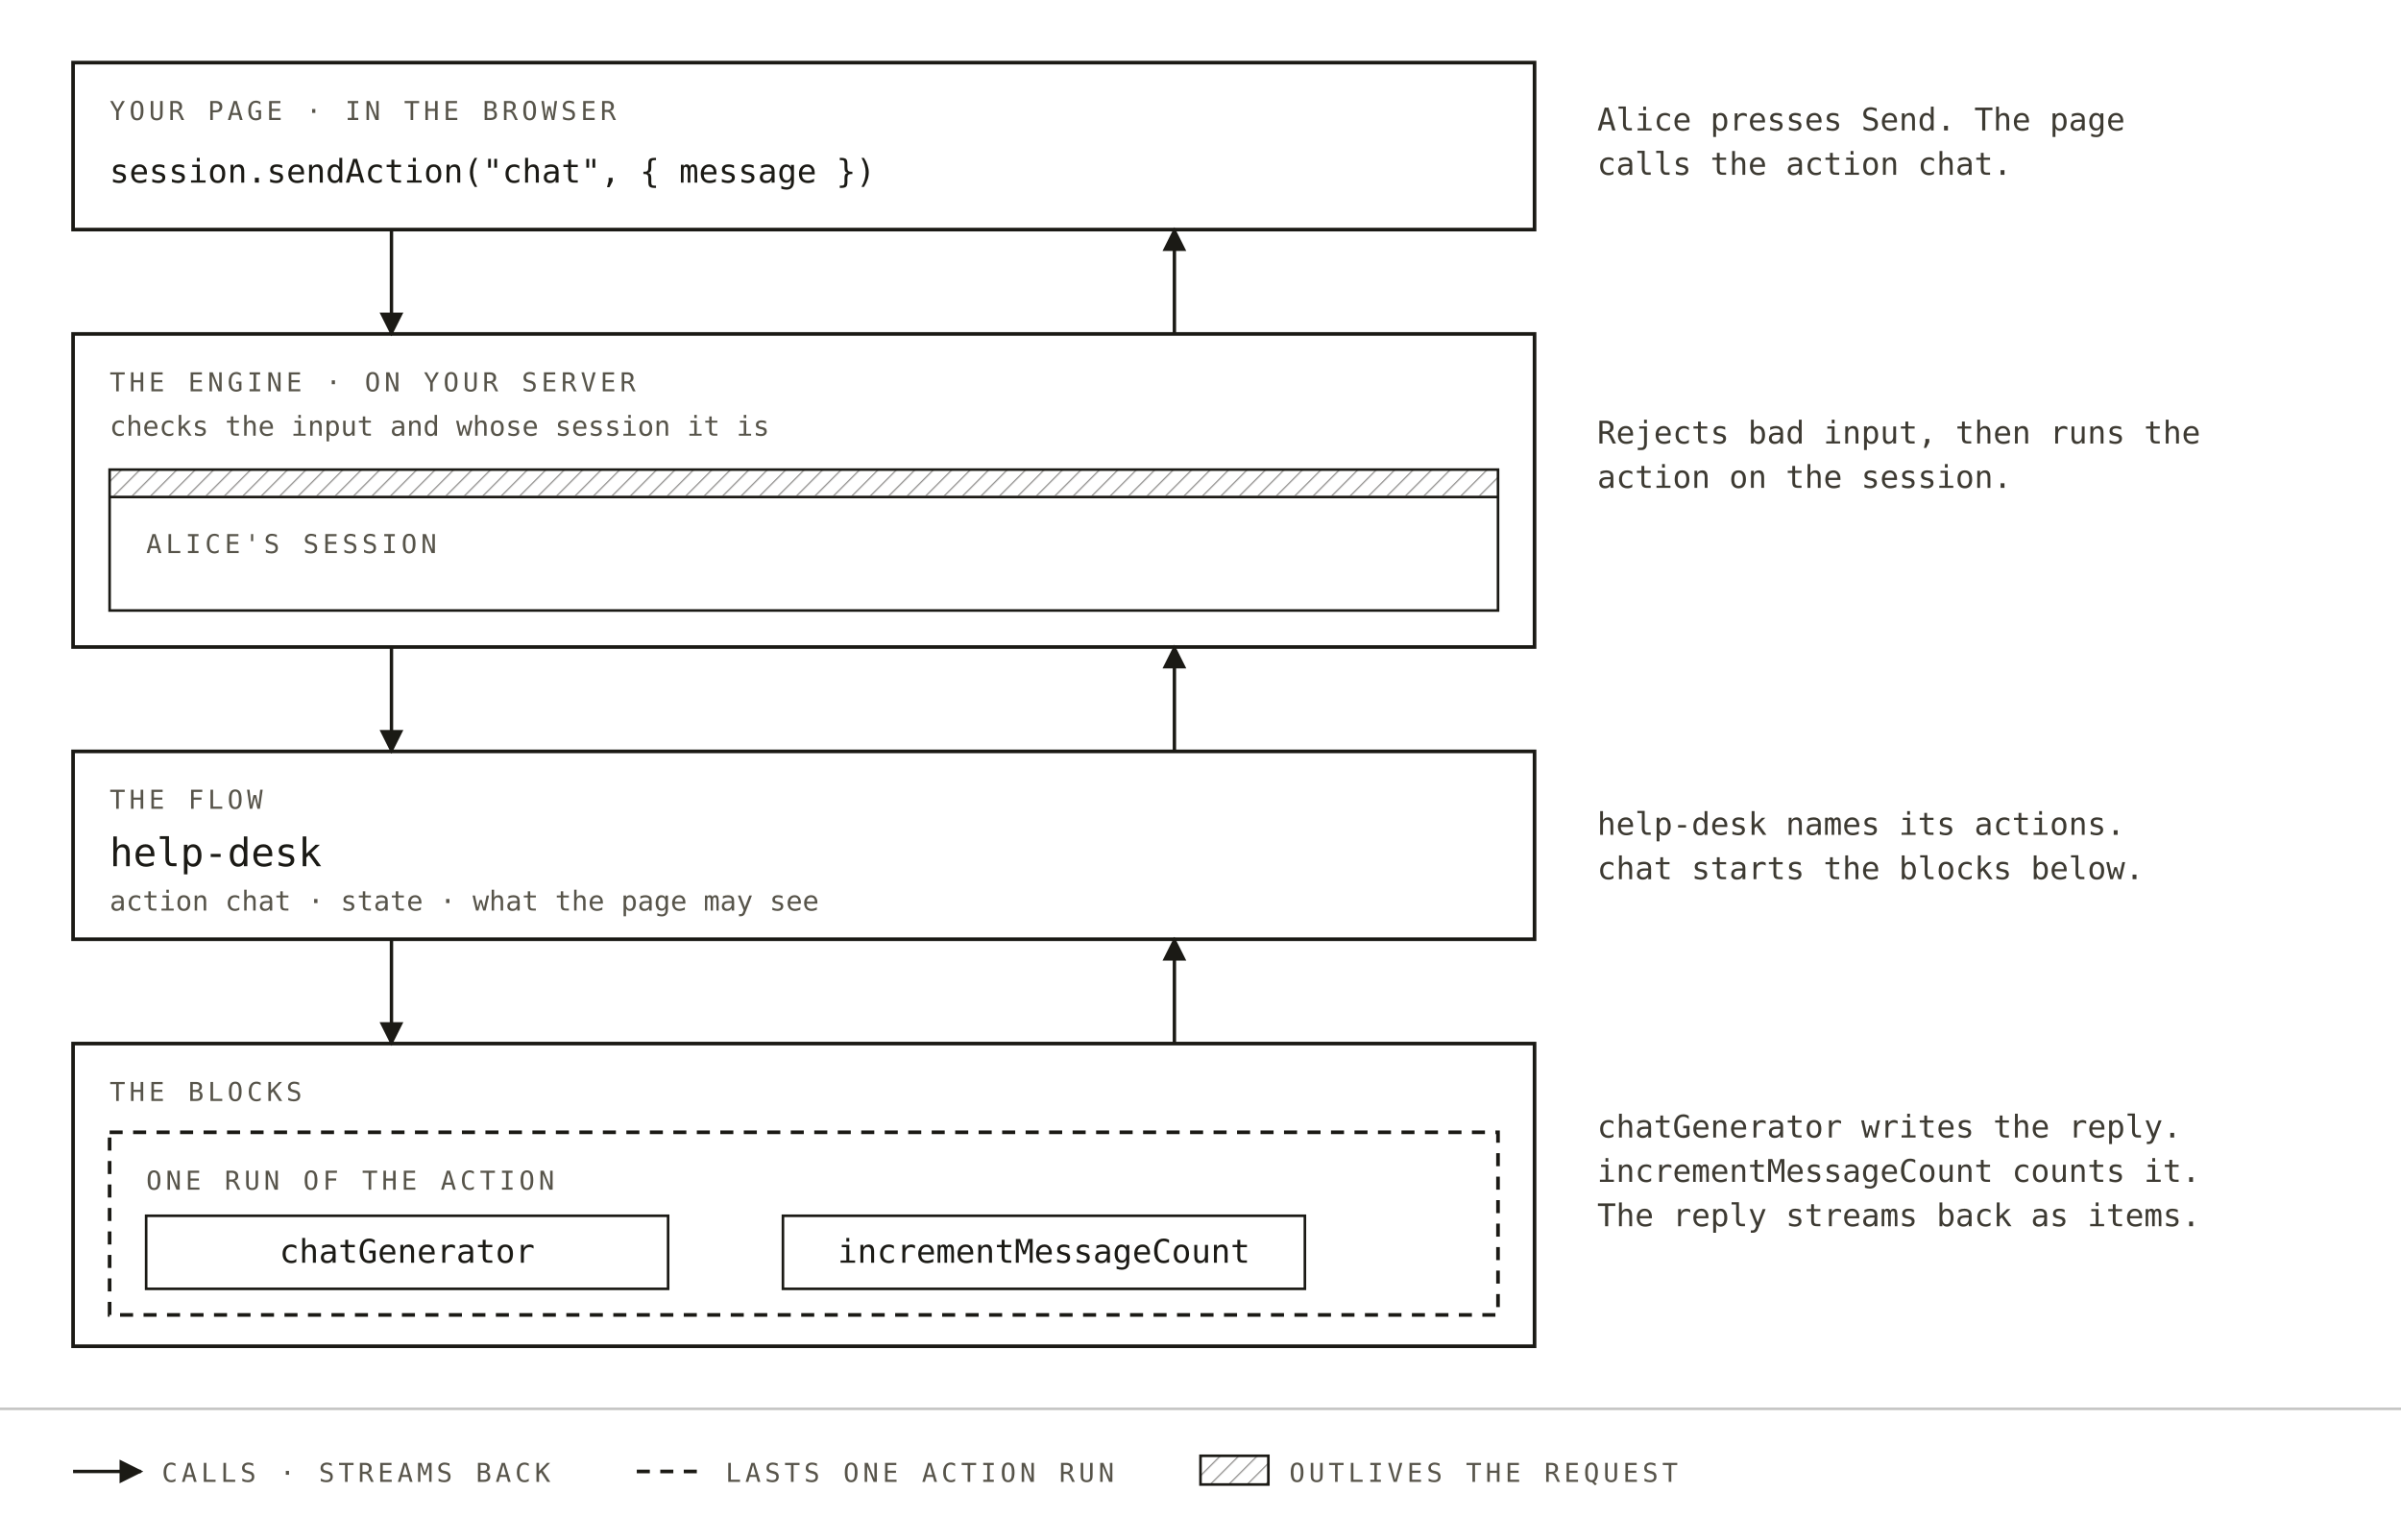
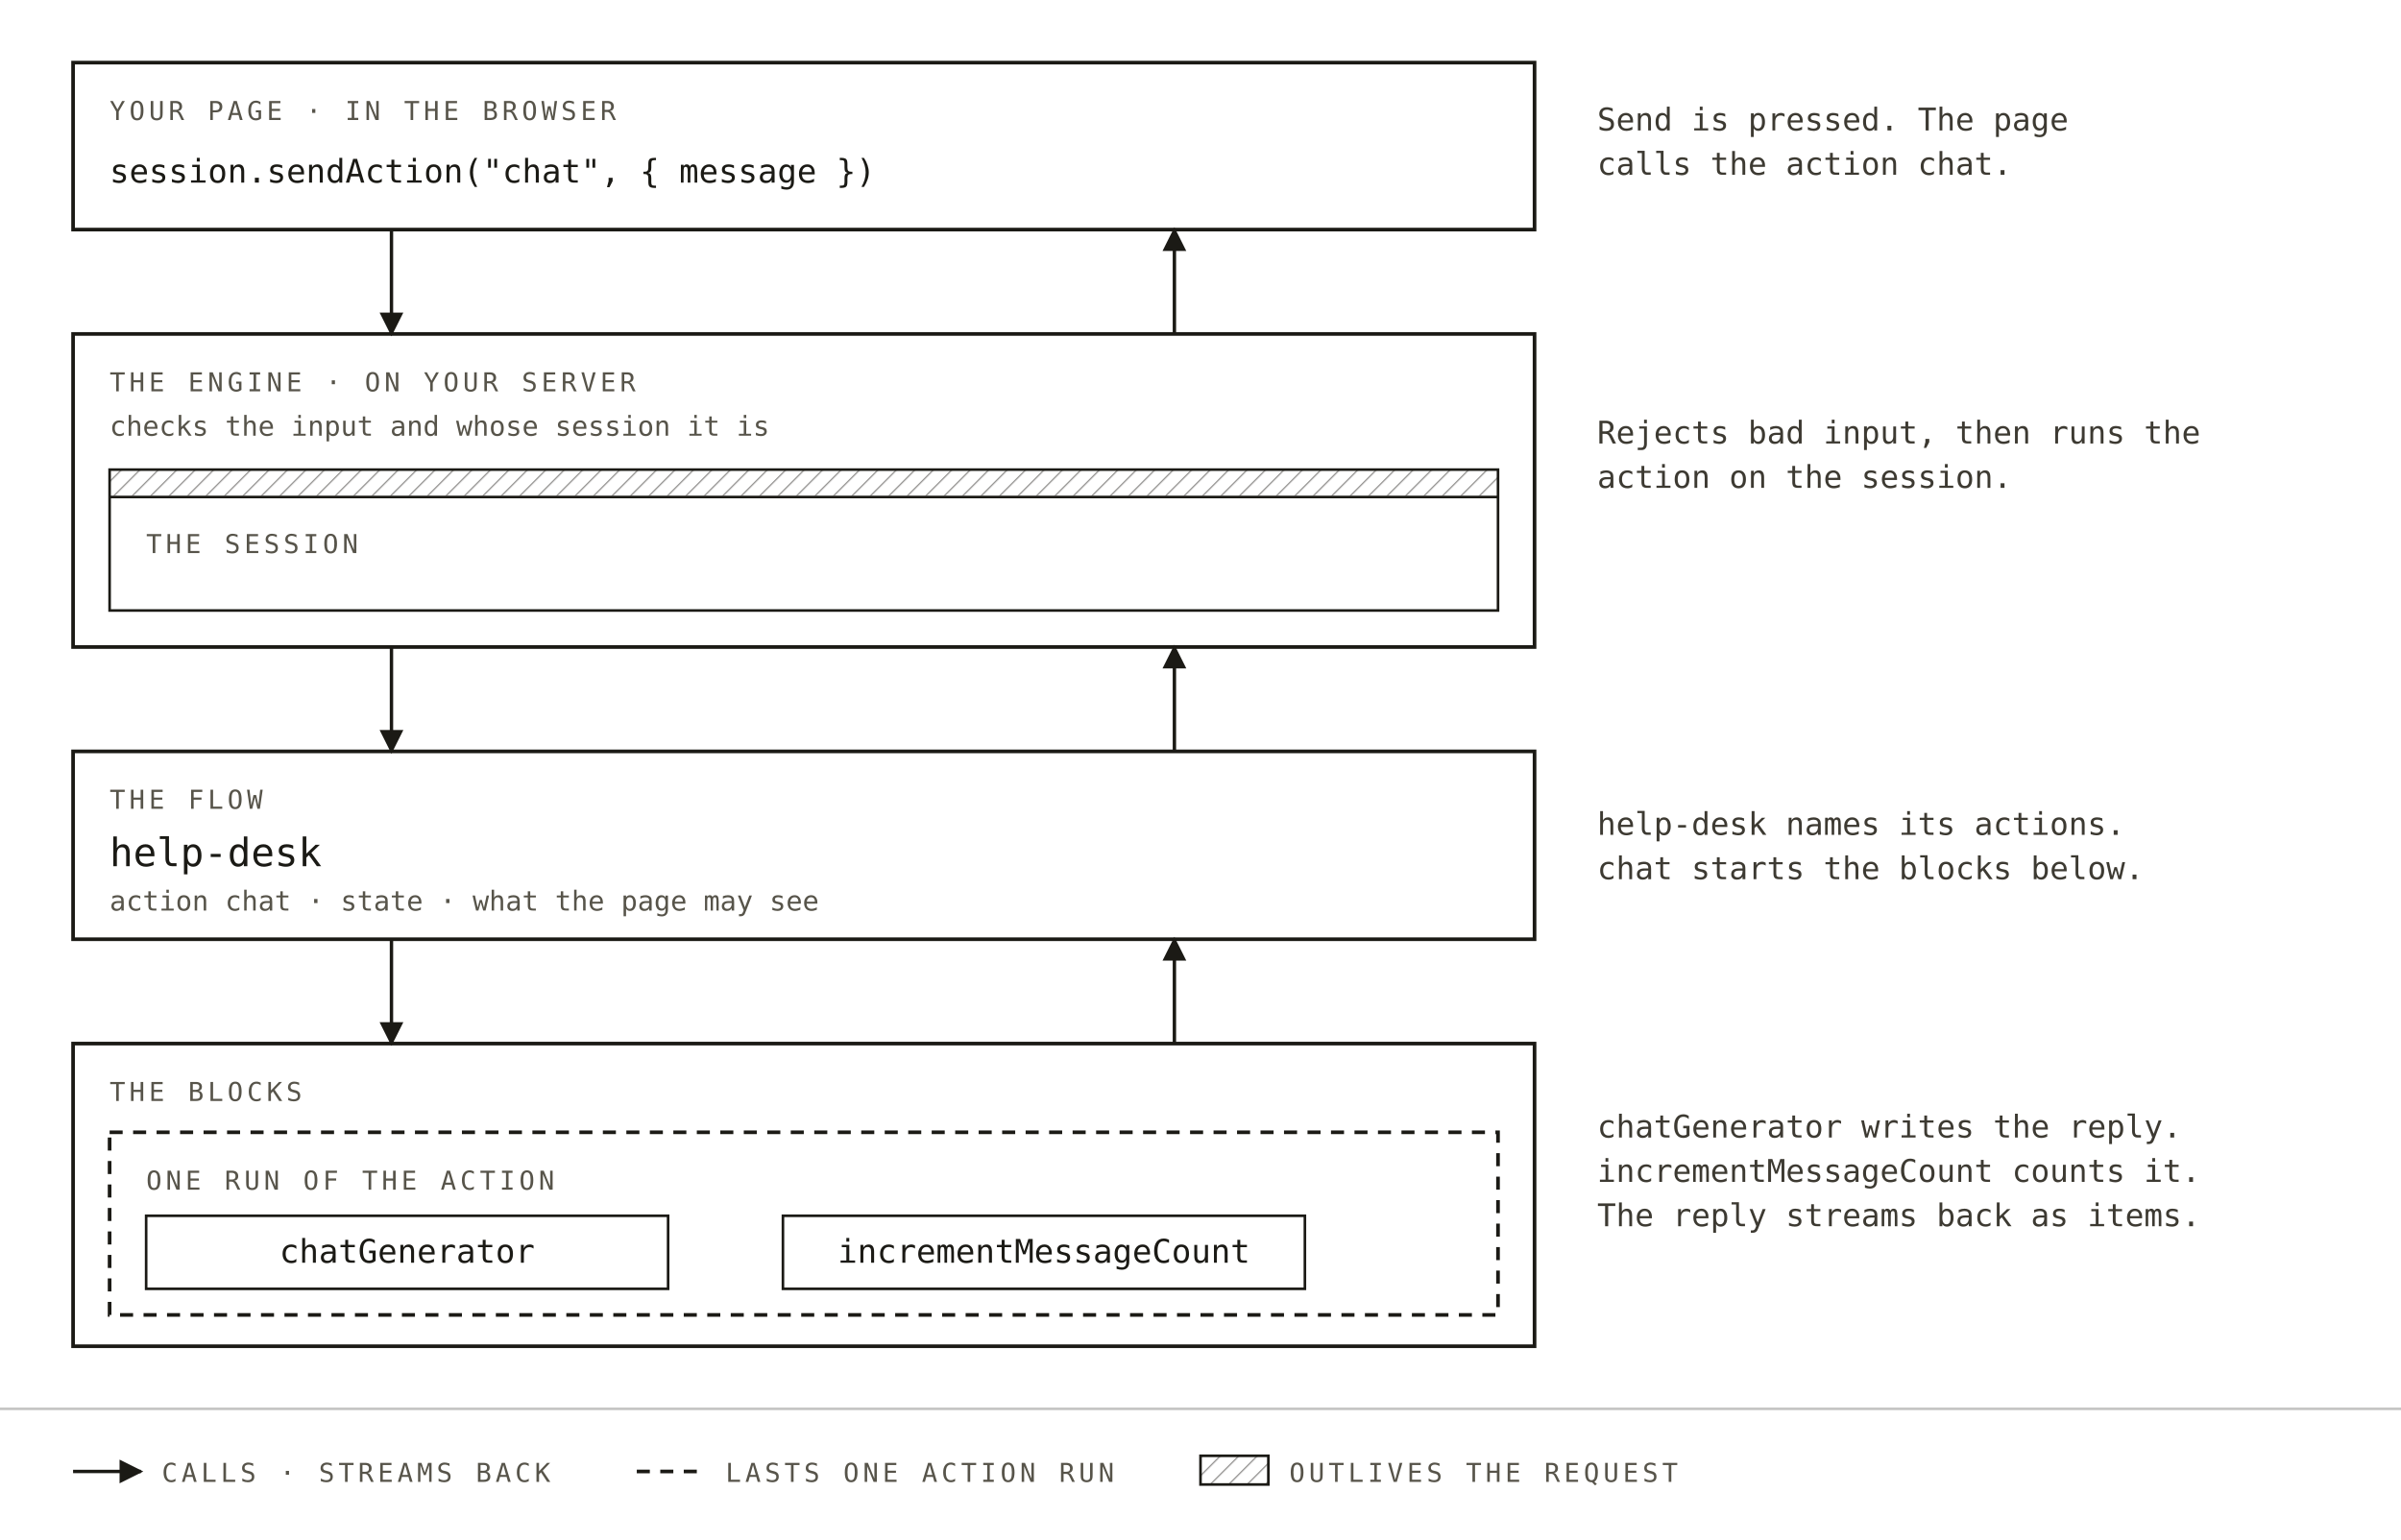
<svg xmlns="http://www.w3.org/2000/svg" viewBox="0 0 920 590">
  <defs>
    <pattern id="hatch" width="5" height="5" patternUnits="userSpaceOnUse" patternTransform="rotate(45)">
      <line class="hatch-line" stroke="rgba(27, 26, 21, 0.45)" stroke-width="1" x1="0" y1="0" x2="0" y2="5" />
    </pattern>
    <marker id="ah" viewBox="0 0 10 10" refX="9" refY="5" markerWidth="7" markerHeight="7" orient="auto-start-reverse">
      <path class="ink" fill="#1b1a15" d="M0,0 L10,5 L0,10 z" />
    </marker>
  </defs>
  <rect class="solid" fill="none" stroke="#1b1a15" stroke-width="1.4" x="28" y="24" width="560" height="64" />
  <text class="lb" fill="#57544a" font-family="'IBM Plex Mono', ui-monospace, monospace" font-size="10px" font-weight="500" letter-spacing="1.5px" x="42" y="46">YOUR PAGE · IN THE BROWSER</text>
  <text class="c" fill="#1b1a15" font-family="'IBM Plex Mono', ui-monospace, monospace" font-size="12.5px" font-weight="500" x="42" y="70">session.sendAction("chat", { message })</text>
-   <text class="t" fill="#3d3a32" font-family="'IBM Plex Mono', ui-monospace, monospace" font-size="12px" font-weight="500" x="612" y="50">Alice presses Send. The page</text>
+   <text class="t" fill="#3d3a32" font-family="'IBM Plex Mono', ui-monospace, monospace" font-size="12px" font-weight="500" x="612" y="50">Send is pressed. The page</text>
  <text class="t" fill="#3d3a32" font-family="'IBM Plex Mono', ui-monospace, monospace" font-size="12px" font-weight="500" x="612" y="67">calls the action chat.</text>
  <rect class="solid" fill="none" stroke="#1b1a15" stroke-width="1.4" x="28" y="128" width="560" height="120" />
  <text class="lb" fill="#57544a" font-family="'IBM Plex Mono', ui-monospace, monospace" font-size="10px" font-weight="500" letter-spacing="1.5px" x="42" y="150">THE ENGINE · ON YOUR SERVER</text>
  <text class="sub" fill="#57544a" font-family="'IBM Plex Mono', ui-monospace, monospace" font-size="10.5px" font-weight="500" x="42" y="167">checks the input and whose session it is</text>
  <rect fill="url(#hatch)" x="42" y="180" width="532" height="10" />
  <line class="thin" fill="none" stroke="#1b1a15" stroke-width="1" x1="42" y1="190.5" x2="574" y2="190.5" />
  <rect class="thin" fill="none" stroke="#1b1a15" stroke-width="1" x="42" y="180" width="532" height="54" />
-   <text class="lb" fill="#57544a" font-family="'IBM Plex Mono', ui-monospace, monospace" font-size="10px" font-weight="500" letter-spacing="1.5px" x="56" y="212">ALICE'S SESSION</text>
+   <text class="lb" fill="#57544a" font-family="'IBM Plex Mono', ui-monospace, monospace" font-size="10px" font-weight="500" letter-spacing="1.5px" x="56" y="212">THE SESSION</text>
  <text class="t" fill="#3d3a32" font-family="'IBM Plex Mono', ui-monospace, monospace" font-size="12px" font-weight="500" x="612" y="170">Rejects bad input, then runs the</text>
  <text class="t" fill="#3d3a32" font-family="'IBM Plex Mono', ui-monospace, monospace" font-size="12px" font-weight="500" x="612" y="187">action on the session.</text>
  <rect class="solid" fill="none" stroke="#1b1a15" stroke-width="1.4" x="28" y="288" width="560" height="72" />
  <text class="lb" fill="#57544a" font-family="'IBM Plex Mono', ui-monospace, monospace" font-size="10px" font-weight="500" letter-spacing="1.5px" x="42" y="310">THE FLOW</text>
  <text class="nm" fill="#1b1a15" font-family="'IBM Plex Mono', ui-monospace, monospace" font-size="15px" font-weight="500" x="42" y="332">help-desk</text>
  <text class="sub" fill="#57544a" font-family="'IBM Plex Mono', ui-monospace, monospace" font-size="10.5px" font-weight="500" x="42" y="349">action chat · state · what the page may see</text>
  <text class="t" fill="#3d3a32" font-family="'IBM Plex Mono', ui-monospace, monospace" font-size="12px" font-weight="500" x="612" y="320">help-desk names its actions.</text>
  <text class="t" fill="#3d3a32" font-family="'IBM Plex Mono', ui-monospace, monospace" font-size="12px" font-weight="500" x="612" y="337">chat starts the blocks below.</text>
  <rect class="solid" fill="none" stroke="#1b1a15" stroke-width="1.4" x="28" y="400" width="560" height="116" />
  <text class="lb" fill="#57544a" font-family="'IBM Plex Mono', ui-monospace, monospace" font-size="10px" font-weight="500" letter-spacing="1.5px" x="42" y="422">THE BLOCKS</text>
  <rect class="dash" fill="none" stroke="#1b1a15" stroke-width="1.4" stroke-dasharray="5 4" x="42" y="434" width="532" height="70" />
  <text class="lb" fill="#57544a" font-family="'IBM Plex Mono', ui-monospace, monospace" font-size="10px" font-weight="500" letter-spacing="1.5px" x="56" y="456">ONE RUN OF THE ACTION</text>
  <rect class="thin" fill="none" stroke="#1b1a15" stroke-width="1" x="56" y="466" width="200" height="28" />
  <text class="c" fill="#1b1a15" font-family="'IBM Plex Mono', ui-monospace, monospace" font-size="12.5px" font-weight="500" x="156" y="484" text-anchor="middle">chatGenerator</text>
  <rect class="thin" fill="none" stroke="#1b1a15" stroke-width="1" x="300" y="466" width="200" height="28" />
  <text class="c" fill="#1b1a15" font-family="'IBM Plex Mono', ui-monospace, monospace" font-size="12.5px" font-weight="500" x="400" y="484" text-anchor="middle">incrementMessageCount</text>
  <text class="t" fill="#3d3a32" font-family="'IBM Plex Mono', ui-monospace, monospace" font-size="12px" font-weight="500" x="612" y="436">chatGenerator writes the reply.</text>
  <text class="t" fill="#3d3a32" font-family="'IBM Plex Mono', ui-monospace, monospace" font-size="12px" font-weight="500" x="612" y="453">incrementMessageCount counts it.</text>
  <text class="t" fill="#3d3a32" font-family="'IBM Plex Mono', ui-monospace, monospace" font-size="12px" font-weight="500" x="612" y="470">The reply streams back as items.</text>
  <line class="ln" fill="none" stroke="#1b1a15" stroke-width="1.3" x1="150" y1="88" x2="150" y2="128" marker-end="url(#ah)" />
  <line class="ln" fill="none" stroke="#1b1a15" stroke-width="1.3" x1="450" y1="128" x2="450" y2="88" marker-end="url(#ah)" />
  <line class="ln" fill="none" stroke="#1b1a15" stroke-width="1.3" x1="150" y1="248" x2="150" y2="288" marker-end="url(#ah)" />
  <line class="ln" fill="none" stroke="#1b1a15" stroke-width="1.3" x1="450" y1="288" x2="450" y2="248" marker-end="url(#ah)" />
  <line class="ln" fill="none" stroke="#1b1a15" stroke-width="1.3" x1="150" y1="360" x2="150" y2="400" marker-end="url(#ah)" />
  <line class="ln" fill="none" stroke="#1b1a15" stroke-width="1.3" x1="450" y1="400" x2="450" y2="360" marker-end="url(#ah)" />
  <line class="hi" fill="none" stroke="rgba(27, 26, 21, 0.25)" stroke-width="1" x1="0" y1="540" x2="920" y2="540" />
  <g id="key">
    <line class="ln" fill="none" stroke="#1b1a15" stroke-width="1.3" x1="28" y1="564" x2="54" y2="564" marker-end="url(#ah)" />
    <text class="lb" fill="#57544a" font-family="'IBM Plex Mono', ui-monospace, monospace" font-size="10px" font-weight="500" letter-spacing="1.5px" x="62" y="568">CALLS · STREAMS BACK</text>
    <line class="dash" fill="none" stroke="#1b1a15" stroke-width="1.4" stroke-dasharray="5 4" x1="244" y1="564" x2="270" y2="564" />
    <text class="lb" fill="#57544a" font-family="'IBM Plex Mono', ui-monospace, monospace" font-size="10px" font-weight="500" letter-spacing="1.5px" x="278" y="568">LASTS ONE ACTION RUN</text>
    <rect fill="url(#hatch)" x="460" y="558" width="26" height="11" />
    <rect class="thin" fill="none" stroke="#1b1a15" stroke-width="1" x="460" y="558" width="26" height="11" />
    <text class="lb" fill="#57544a" font-family="'IBM Plex Mono', ui-monospace, monospace" font-size="10px" font-weight="500" letter-spacing="1.5px" x="494" y="568">OUTLIVES THE REQUEST</text>
  </g>
</svg>
